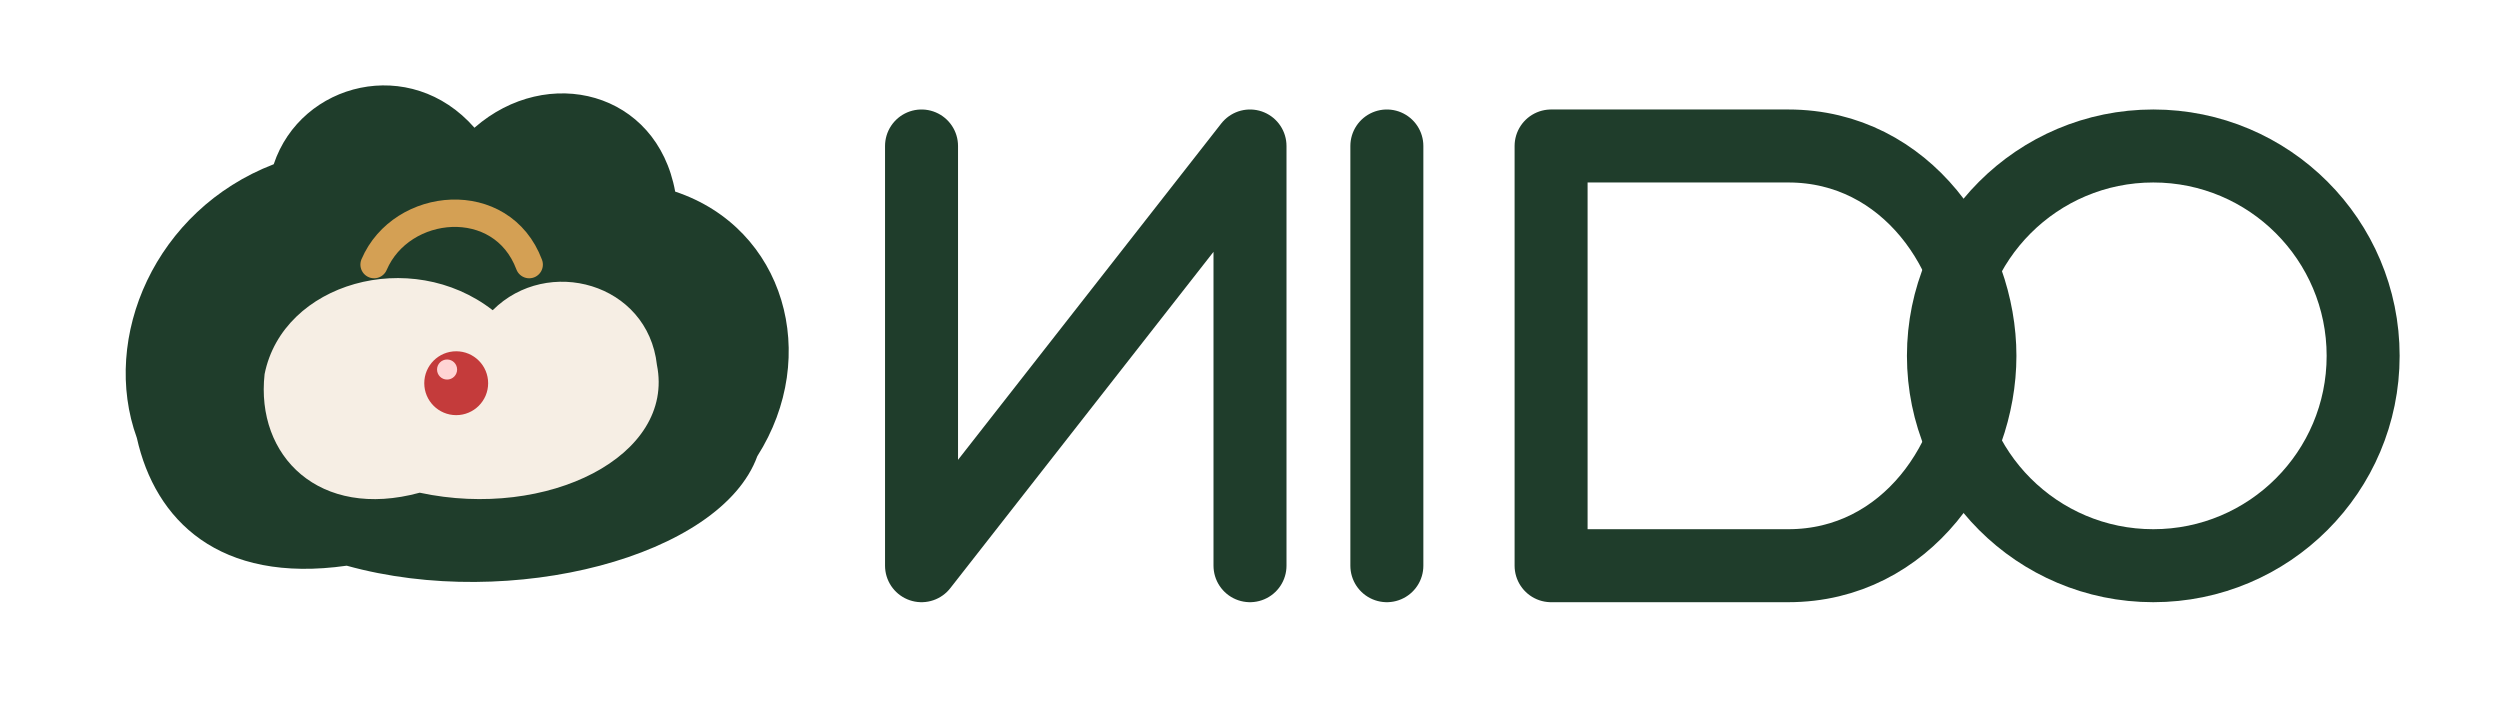
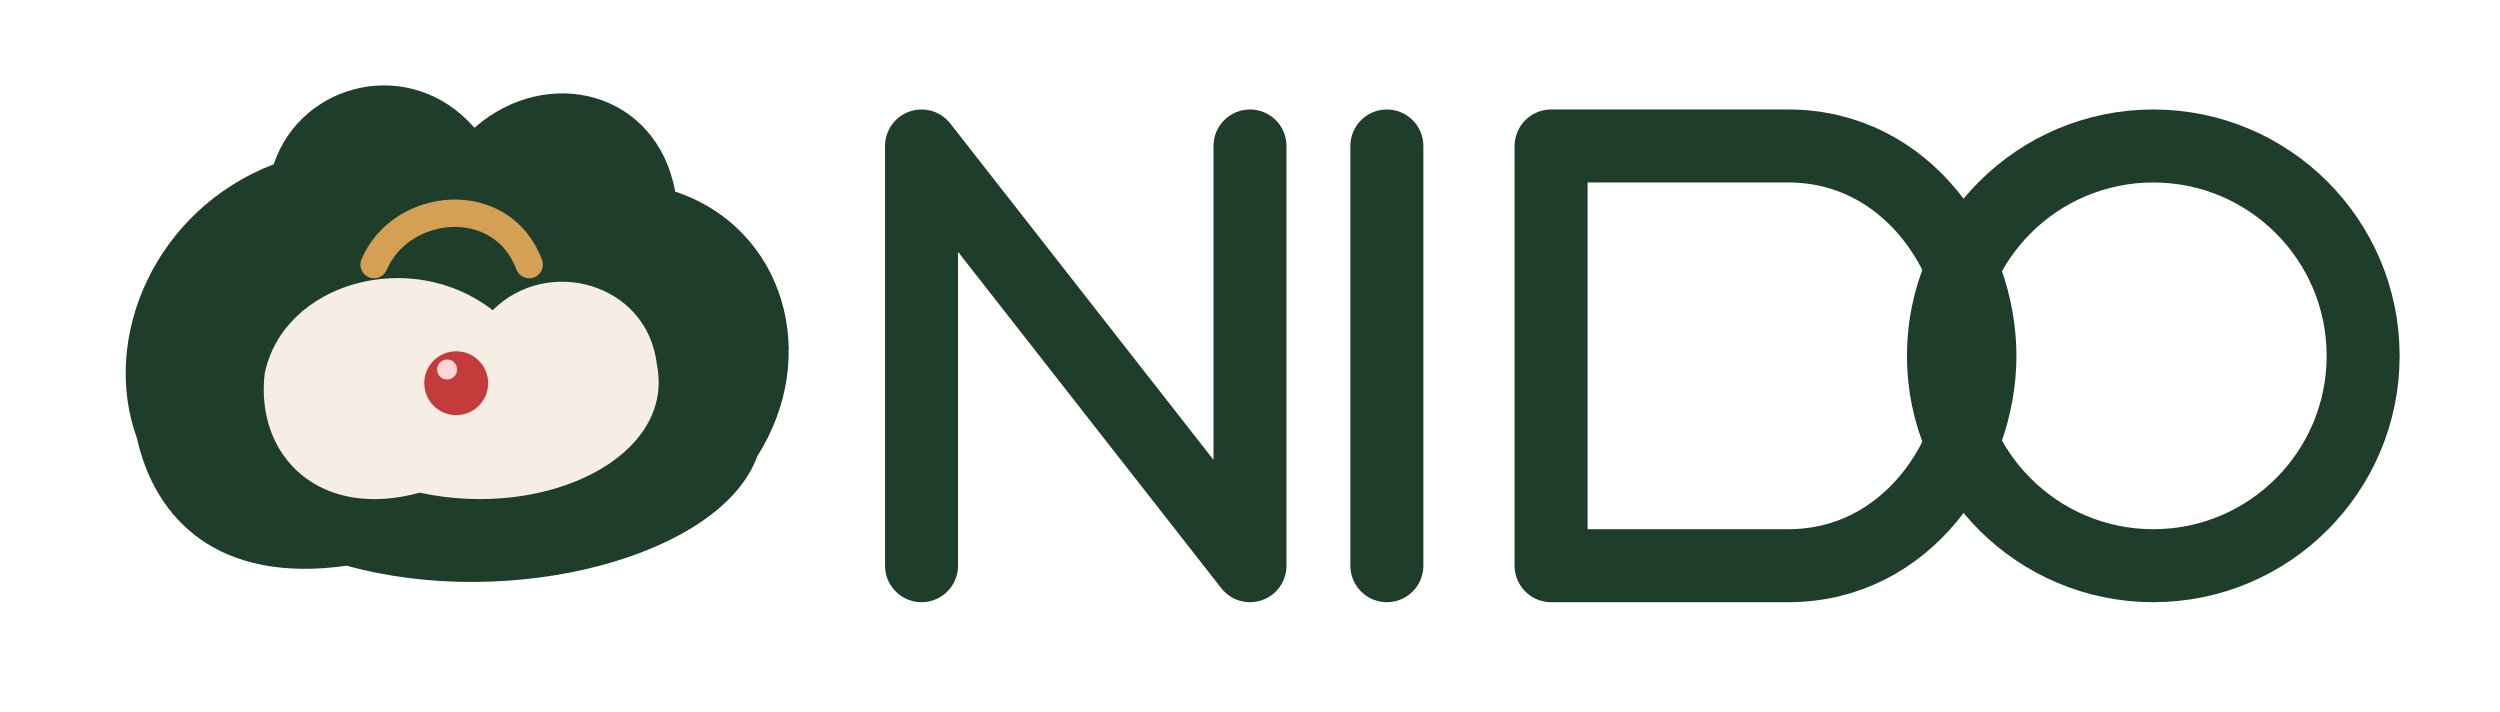
<svg xmlns="http://www.w3.org/2000/svg" viewBox="12 32 548 156" width="548" height="156" fill="none">
  <g transform="translate(24 36)">
    <path d="M18 92 C10 70 22 42 48 32 C54 14 78 8 92 24 C108 10 132 16 136 38 C160 46 168 74 154 96 C146 118 100 130 64 120 C36 124 22 110 18 92 Z" fill="#1f3d2b" />
    <path d="M46 78 C50 58 78 50 96 64 C108 52 130 58 132 76 C136 96 108 110 80 104 C58 110 44 96 46 78 Z" fill="#f6eee4" />
    <circle cx="88" cy="80" r="7" fill="#c43b3b" />
    <circle cx="86" cy="77" r="2.2" fill="#ffd4d4" />
    <path d="M70 54 C76 40 98 38 104 54" fill="none" stroke="#d4a054" stroke-width="6" stroke-linecap="round" />
  </g>
  <g fill="none" stroke="#1f3d2b" stroke-width="16" stroke-linecap="round" stroke-linejoin="round">
-     <path d="M214 64 V156 L286 64 V156" />
+     <path d="M214 156 V64 L286 156 V64" />
    <path d="M316 64 V156" />
    <path d="M352 64 V156 C352 156 352 156 404 156 C430 156 446 132 446 110 C446 88 430 64 404 64 H352" />
    <circle cx="484" cy="110" r="46" />
  </g>
</svg>
